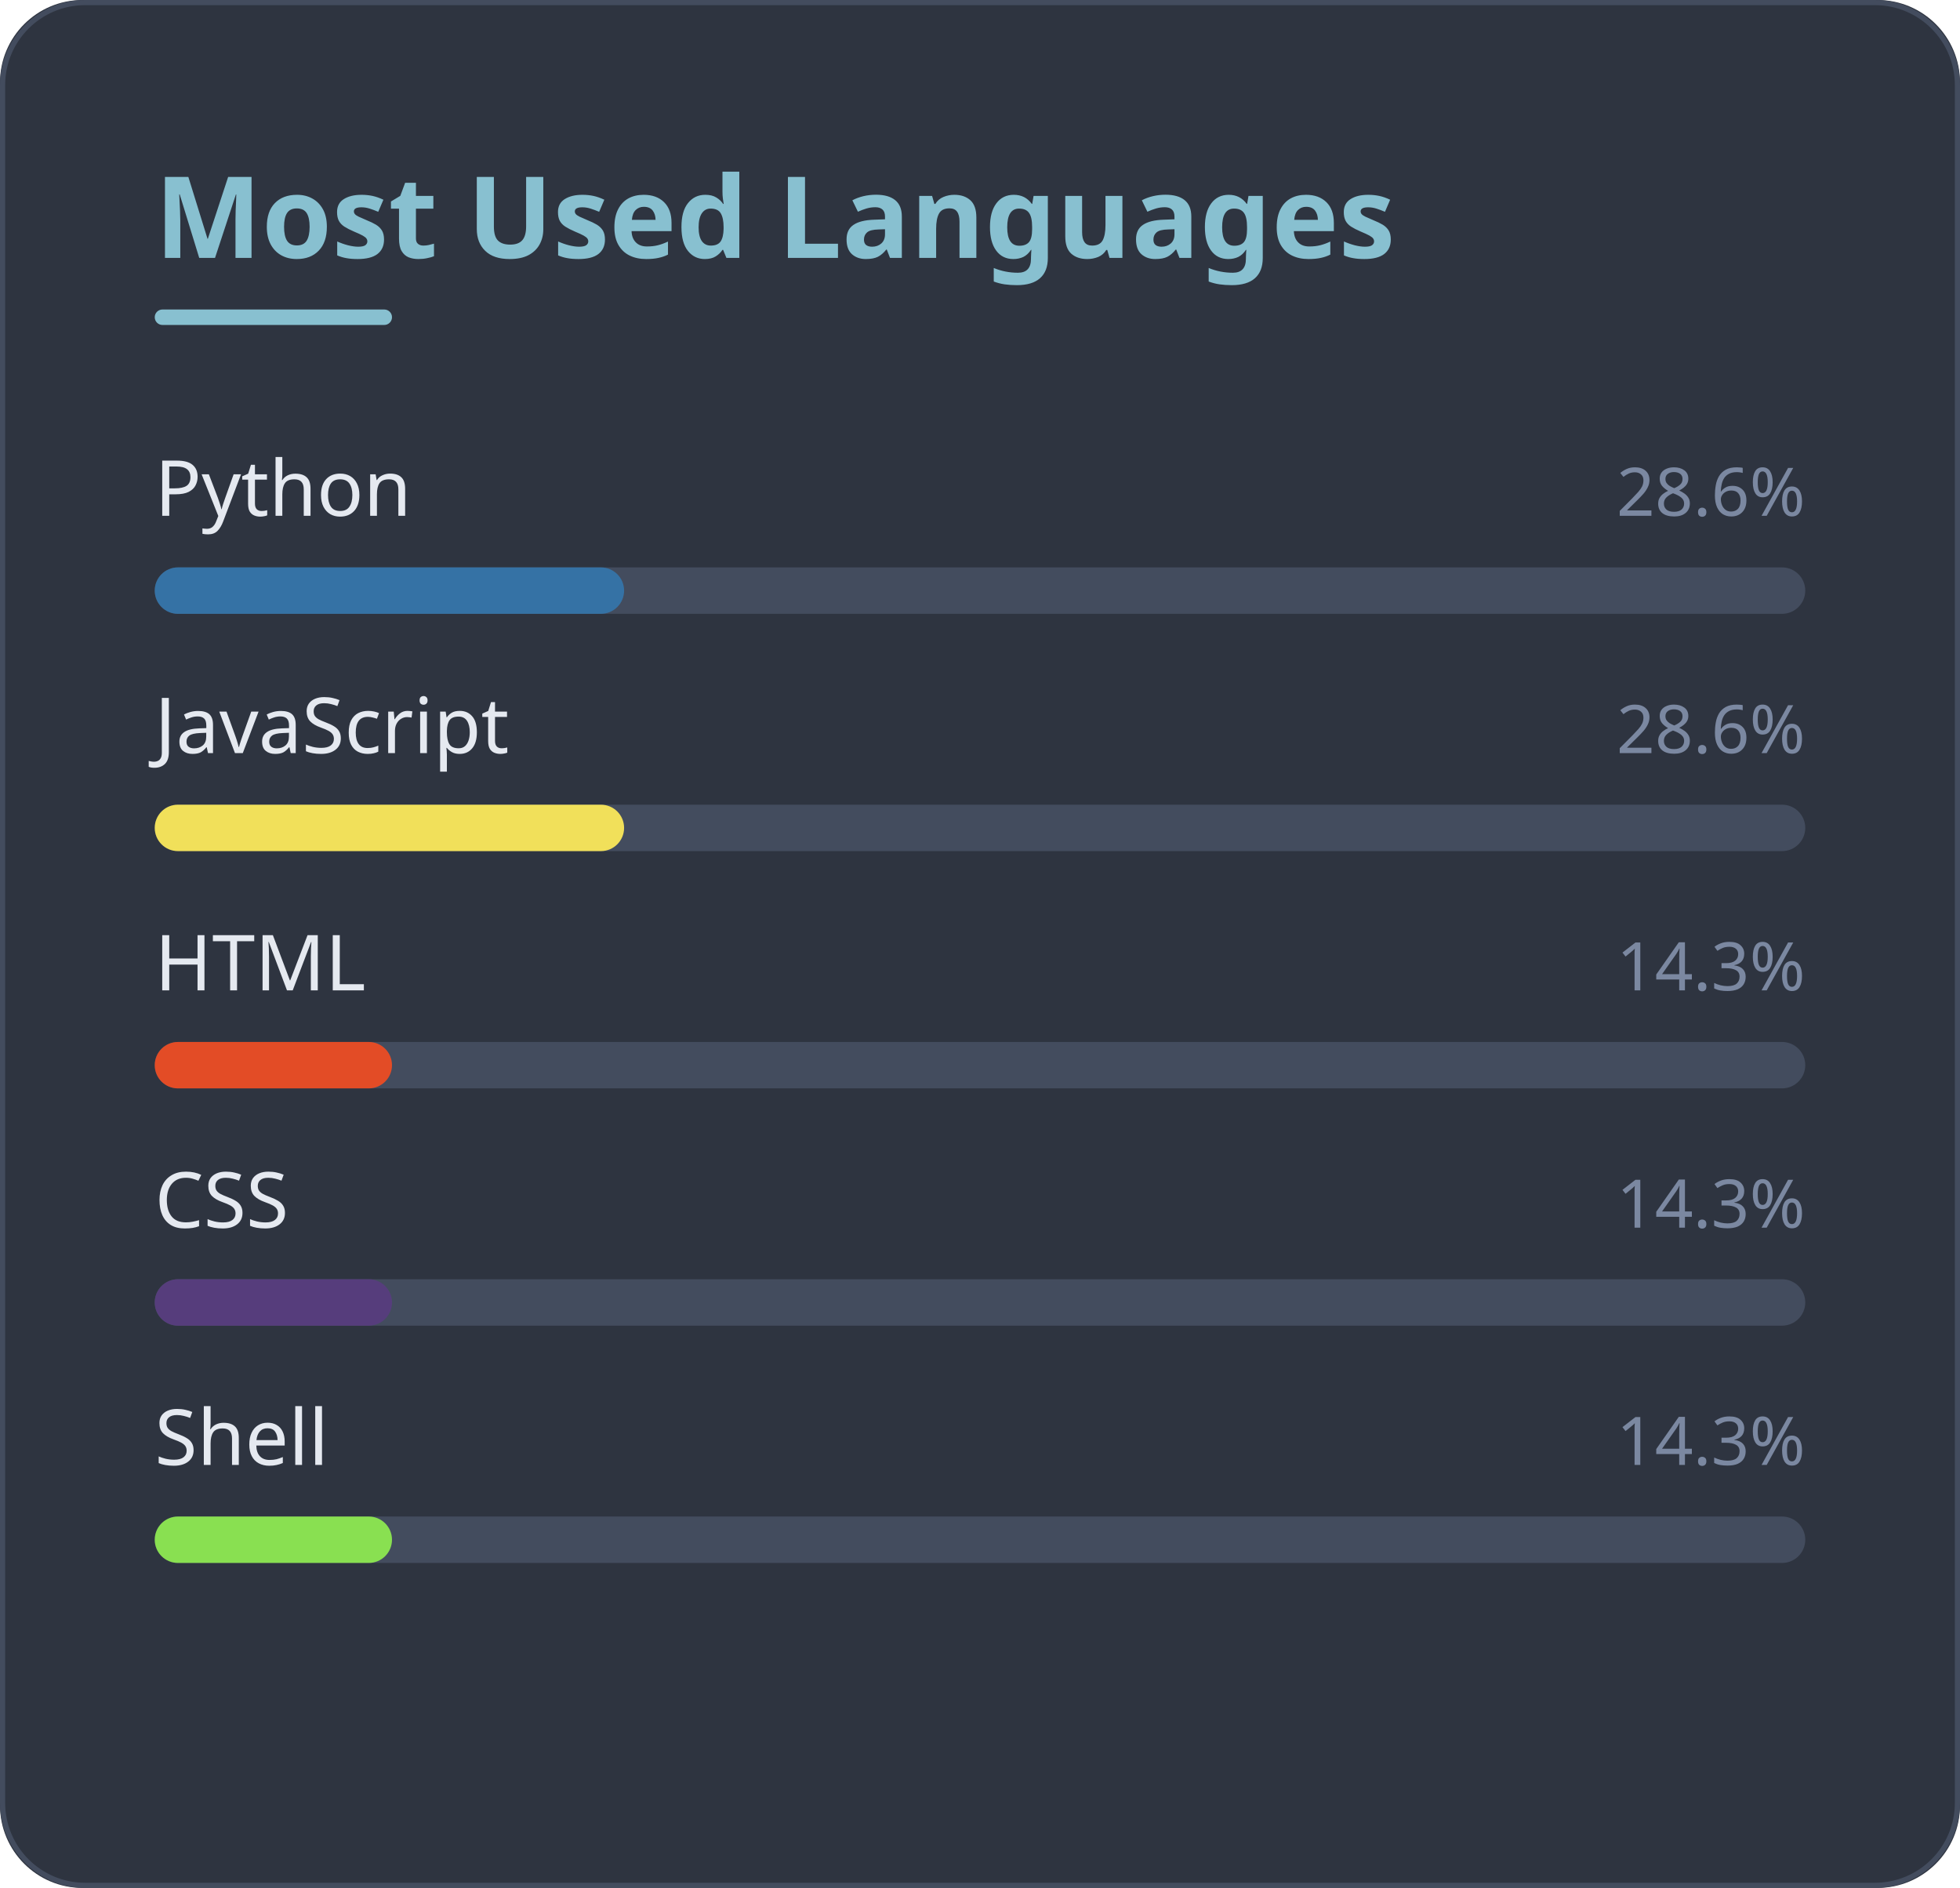
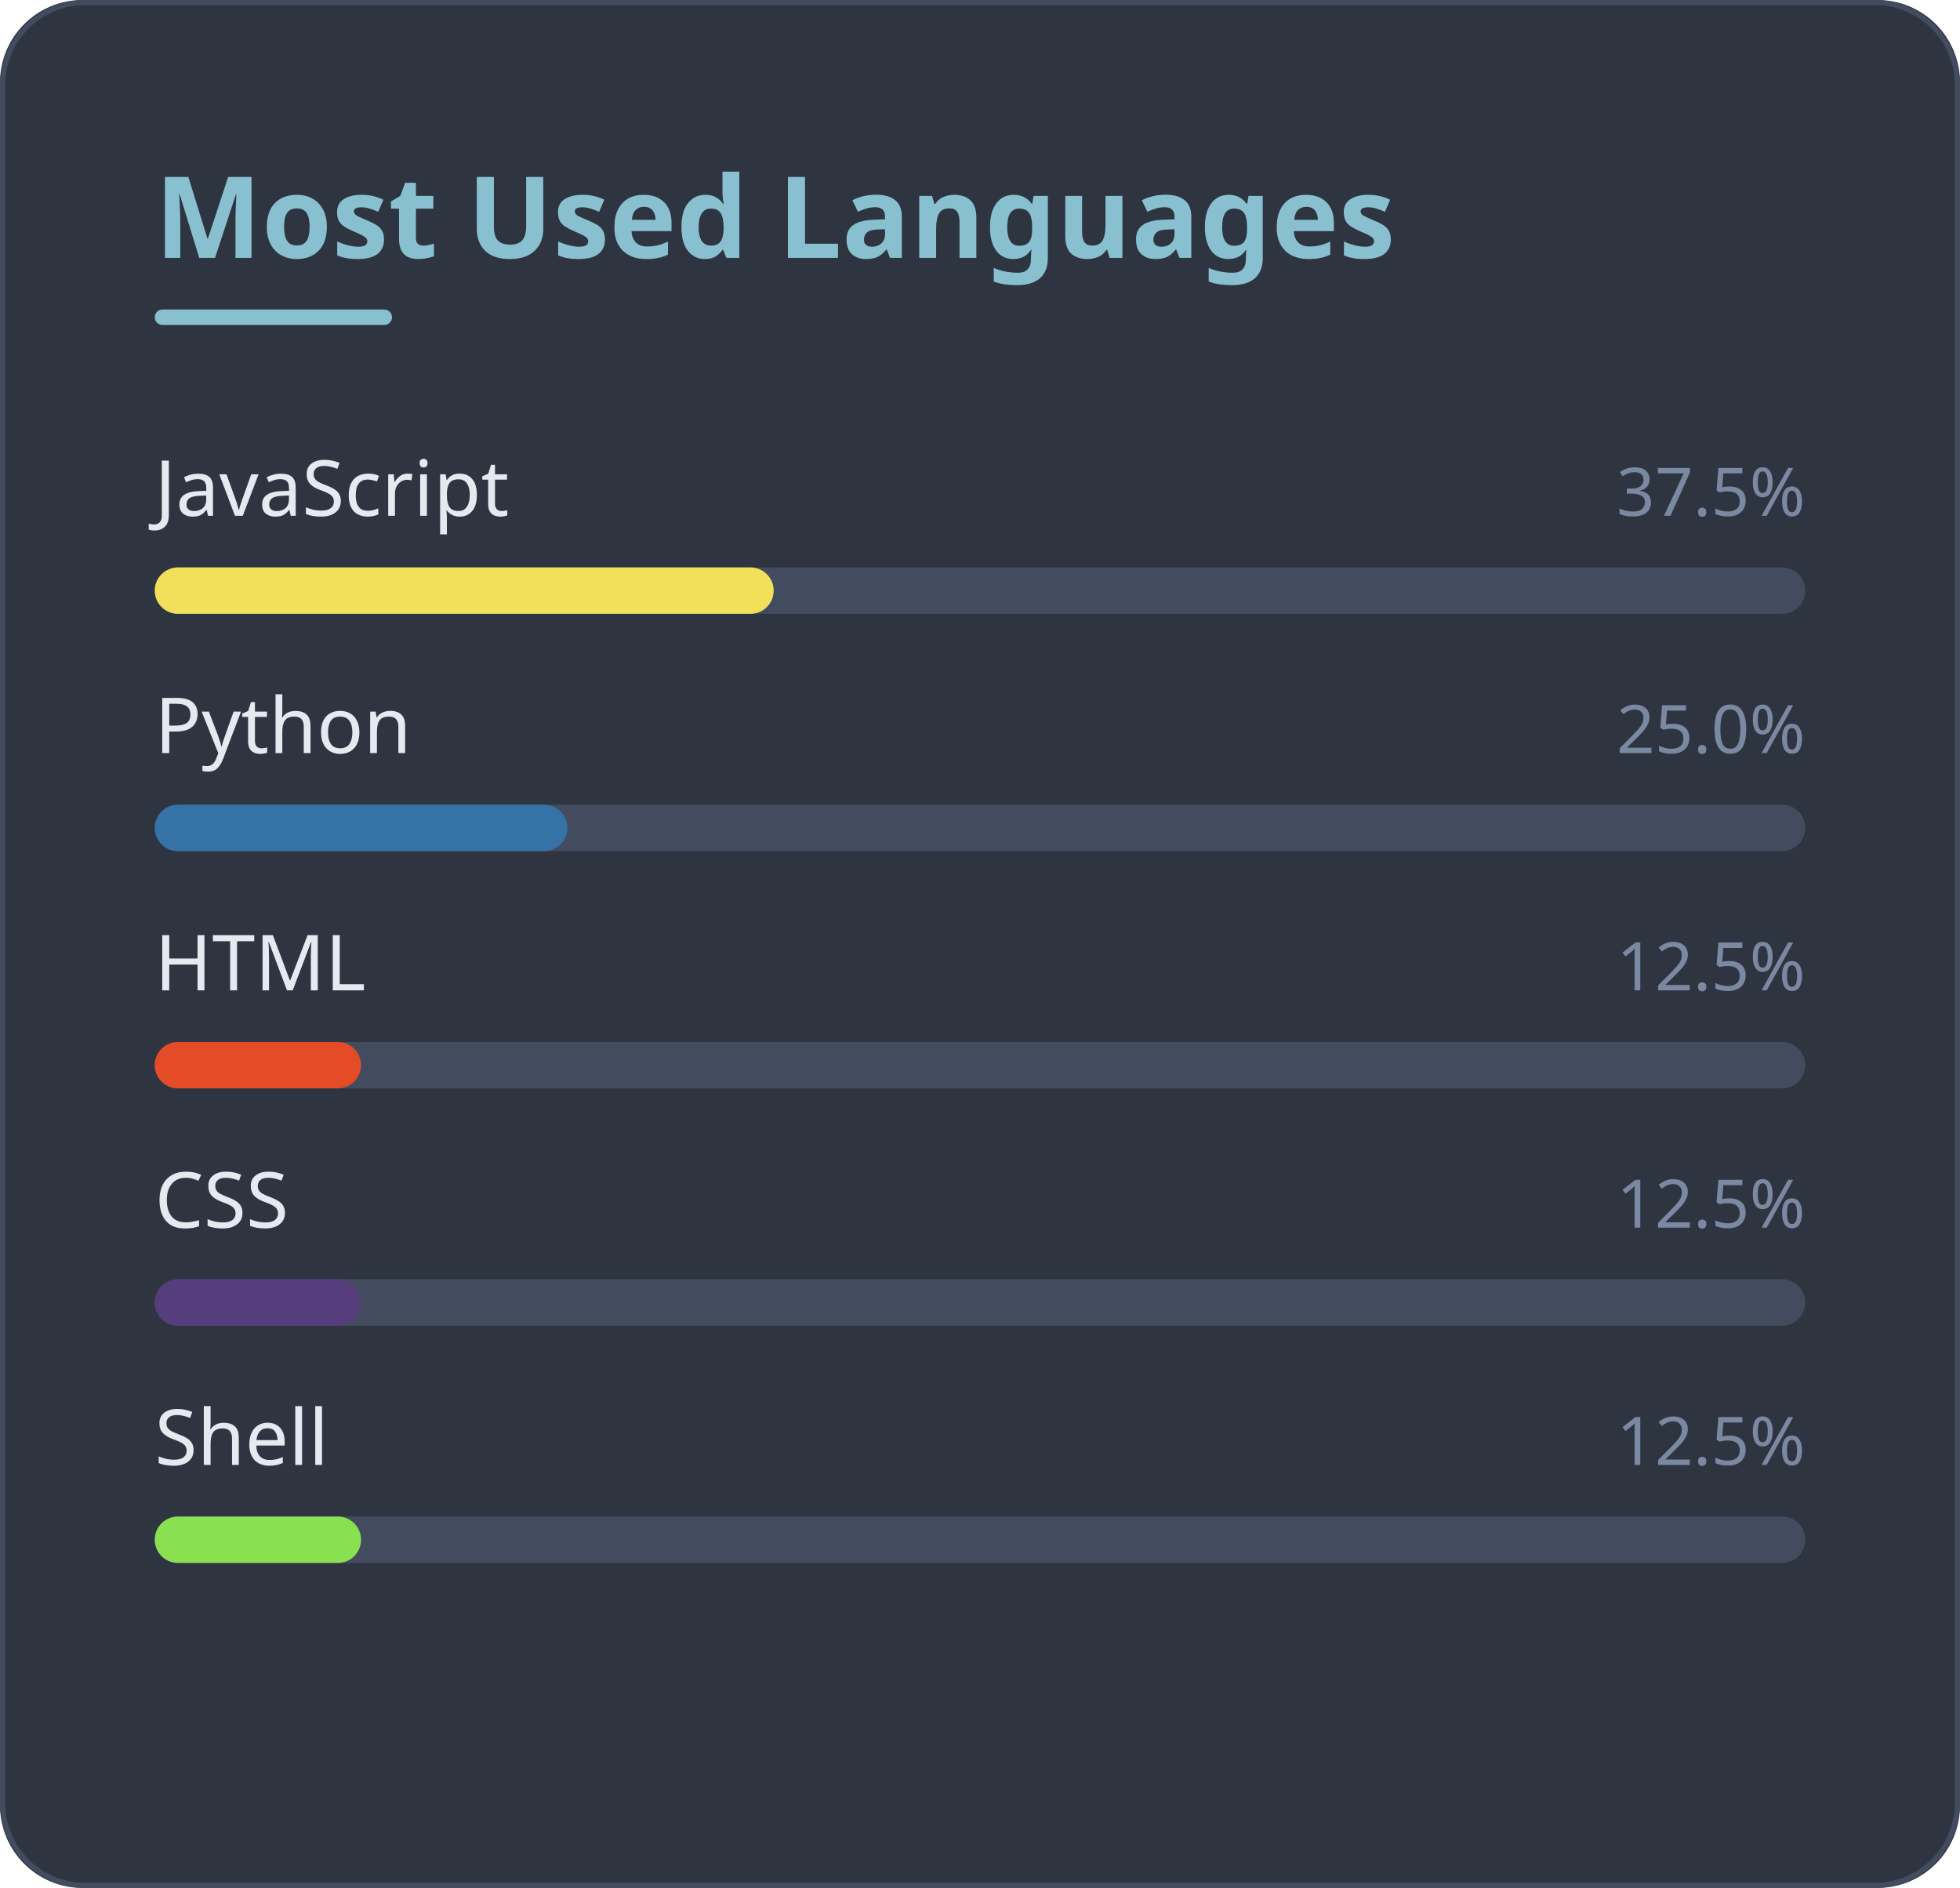
<svg xmlns="http://www.w3.org/2000/svg" width="380" height="366" viewBox="0 0 380 366" fill="none" role="img">
  <style>
    .bar-fill { transform-origin: left center; animation: gg-grow 0.9s ease-out; }
-     @keyframes gg-grow { from { transform: scaleX(0); } to { transform: scaleX(1); } }
+     .vbar { transform-origin: center bottom; animation: gg-rise 0.9s ease-out; }
+     .gg-seg { animation: gg-fade 0.8s ease-out; }
+     .gg-ring { animation: gg-fade 1s ease-out; }
+     @keyframes gg-grow { from { transform: scaleX(0); } }
+     @keyframes gg-rise { from { transform: scaleY(0); } }
+     @keyframes gg-fade { from { opacity: 0.15; } }
  </style>
  <rect width="380" height="366" rx="16" fill="#2e3440" />
  <rect x="0.5" y="0.5" width="379" height="365" rx="16" fill="none" stroke="#434c5e" stroke-width="1" />
  <text x="30" y="50" fill="#88c0d0" font-family="'Segoe UI', Ubuntu, 'Helvetica Neue', Sans-Serif" font-size="22" font-weight="700">Most Used Languages</text>
  <rect x="30" y="60" width="46" height="3" rx="1.5" fill="#88c0d0" />
  <g class="row" style="animation-delay:0.2s">
-     <text x="30" y="100" fill="#e5e9f0" font-family="'Segoe UI', Ubuntu, 'Helvetica Neue', Sans-Serif" font-size="15">Python</text>
-     <text x="350" y="100" text-anchor="end" fill="#7b88a1" font-family="'Segoe UI', Ubuntu, 'Helvetica Neue', Sans-Serif" font-size="13">28.6%</text>
+     <text x="30" y="100" fill="#e5e9f0" font-family="'Segoe UI', Ubuntu, 'Helvetica Neue', Sans-Serif" font-size="15">JavaScript</text>
+     <text x="350" y="100" text-anchor="end" fill="#7b88a1" font-family="'Segoe UI', Ubuntu, 'Helvetica Neue', Sans-Serif" font-size="13">37.5%</text>
    <rect x="30" y="110" width="320" height="9" rx="4.5" fill="#434c5e" />
-     <rect class="bar-fill" x="30" y="110" width="91" height="9" rx="4.5" fill="#3572A5" />
+     <rect class="bar-fill" x="30" y="110" width="120" height="9" rx="4.5" fill="#f1e05a" />
  </g>
  <g class="row" style="animation-delay:0.3s">
-     <text x="30" y="146" fill="#e5e9f0" font-family="'Segoe UI', Ubuntu, 'Helvetica Neue', Sans-Serif" font-size="15">JavaScript</text>
-     <text x="350" y="146" text-anchor="end" fill="#7b88a1" font-family="'Segoe UI', Ubuntu, 'Helvetica Neue', Sans-Serif" font-size="13">28.6%</text>
+     <text x="30" y="146" fill="#e5e9f0" font-family="'Segoe UI', Ubuntu, 'Helvetica Neue', Sans-Serif" font-size="15">Python</text>
+     <text x="350" y="146" text-anchor="end" fill="#7b88a1" font-family="'Segoe UI', Ubuntu, 'Helvetica Neue', Sans-Serif" font-size="13">25.0%</text>
    <rect x="30" y="156" width="320" height="9" rx="4.5" fill="#434c5e" />
-     <rect class="bar-fill" x="30" y="156" width="91" height="9" rx="4.5" fill="#f1e05a" />
+     <rect class="bar-fill" x="30" y="156" width="80" height="9" rx="4.5" fill="#3572A5" />
  </g>
  <g class="row" style="animation-delay:0.4s">
    <text x="30" y="192" fill="#e5e9f0" font-family="'Segoe UI', Ubuntu, 'Helvetica Neue', Sans-Serif" font-size="15">HTML</text>
-     <text x="350" y="192" text-anchor="end" fill="#7b88a1" font-family="'Segoe UI', Ubuntu, 'Helvetica Neue', Sans-Serif" font-size="13">14.3%</text>
+     <text x="350" y="192" text-anchor="end" fill="#7b88a1" font-family="'Segoe UI', Ubuntu, 'Helvetica Neue', Sans-Serif" font-size="13">12.5%</text>
    <rect x="30" y="202" width="320" height="9" rx="4.5" fill="#434c5e" />
-     <rect class="bar-fill" x="30" y="202" width="46" height="9" rx="4.5" fill="#e34c26" />
+     <rect class="bar-fill" x="30" y="202" width="40" height="9" rx="4.5" fill="#e34c26" />
  </g>
  <g class="row" style="animation-delay:0.5s">
    <text x="30" y="238" fill="#e5e9f0" font-family="'Segoe UI', Ubuntu, 'Helvetica Neue', Sans-Serif" font-size="15">CSS</text>
-     <text x="350" y="238" text-anchor="end" fill="#7b88a1" font-family="'Segoe UI', Ubuntu, 'Helvetica Neue', Sans-Serif" font-size="13">14.3%</text>
+     <text x="350" y="238" text-anchor="end" fill="#7b88a1" font-family="'Segoe UI', Ubuntu, 'Helvetica Neue', Sans-Serif" font-size="13">12.5%</text>
    <rect x="30" y="248" width="320" height="9" rx="4.5" fill="#434c5e" />
-     <rect class="bar-fill" x="30" y="248" width="46" height="9" rx="4.5" fill="#563d7c" />
+     <rect class="bar-fill" x="30" y="248" width="40" height="9" rx="4.5" fill="#563d7c" />
  </g>
  <g class="row" style="animation-delay:0.6s">
    <text x="30" y="284" fill="#e5e9f0" font-family="'Segoe UI', Ubuntu, 'Helvetica Neue', Sans-Serif" font-size="15">Shell</text>
-     <text x="350" y="284" text-anchor="end" fill="#7b88a1" font-family="'Segoe UI', Ubuntu, 'Helvetica Neue', Sans-Serif" font-size="13">14.3%</text>
+     <text x="350" y="284" text-anchor="end" fill="#7b88a1" font-family="'Segoe UI', Ubuntu, 'Helvetica Neue', Sans-Serif" font-size="13">12.5%</text>
    <rect x="30" y="294" width="320" height="9" rx="4.5" fill="#434c5e" />
-     <rect class="bar-fill" x="30" y="294" width="46" height="9" rx="4.5" fill="#89e051" />
+     <rect class="bar-fill" x="30" y="294" width="40" height="9" rx="4.5" fill="#89e051" />
  </g>
</svg>
